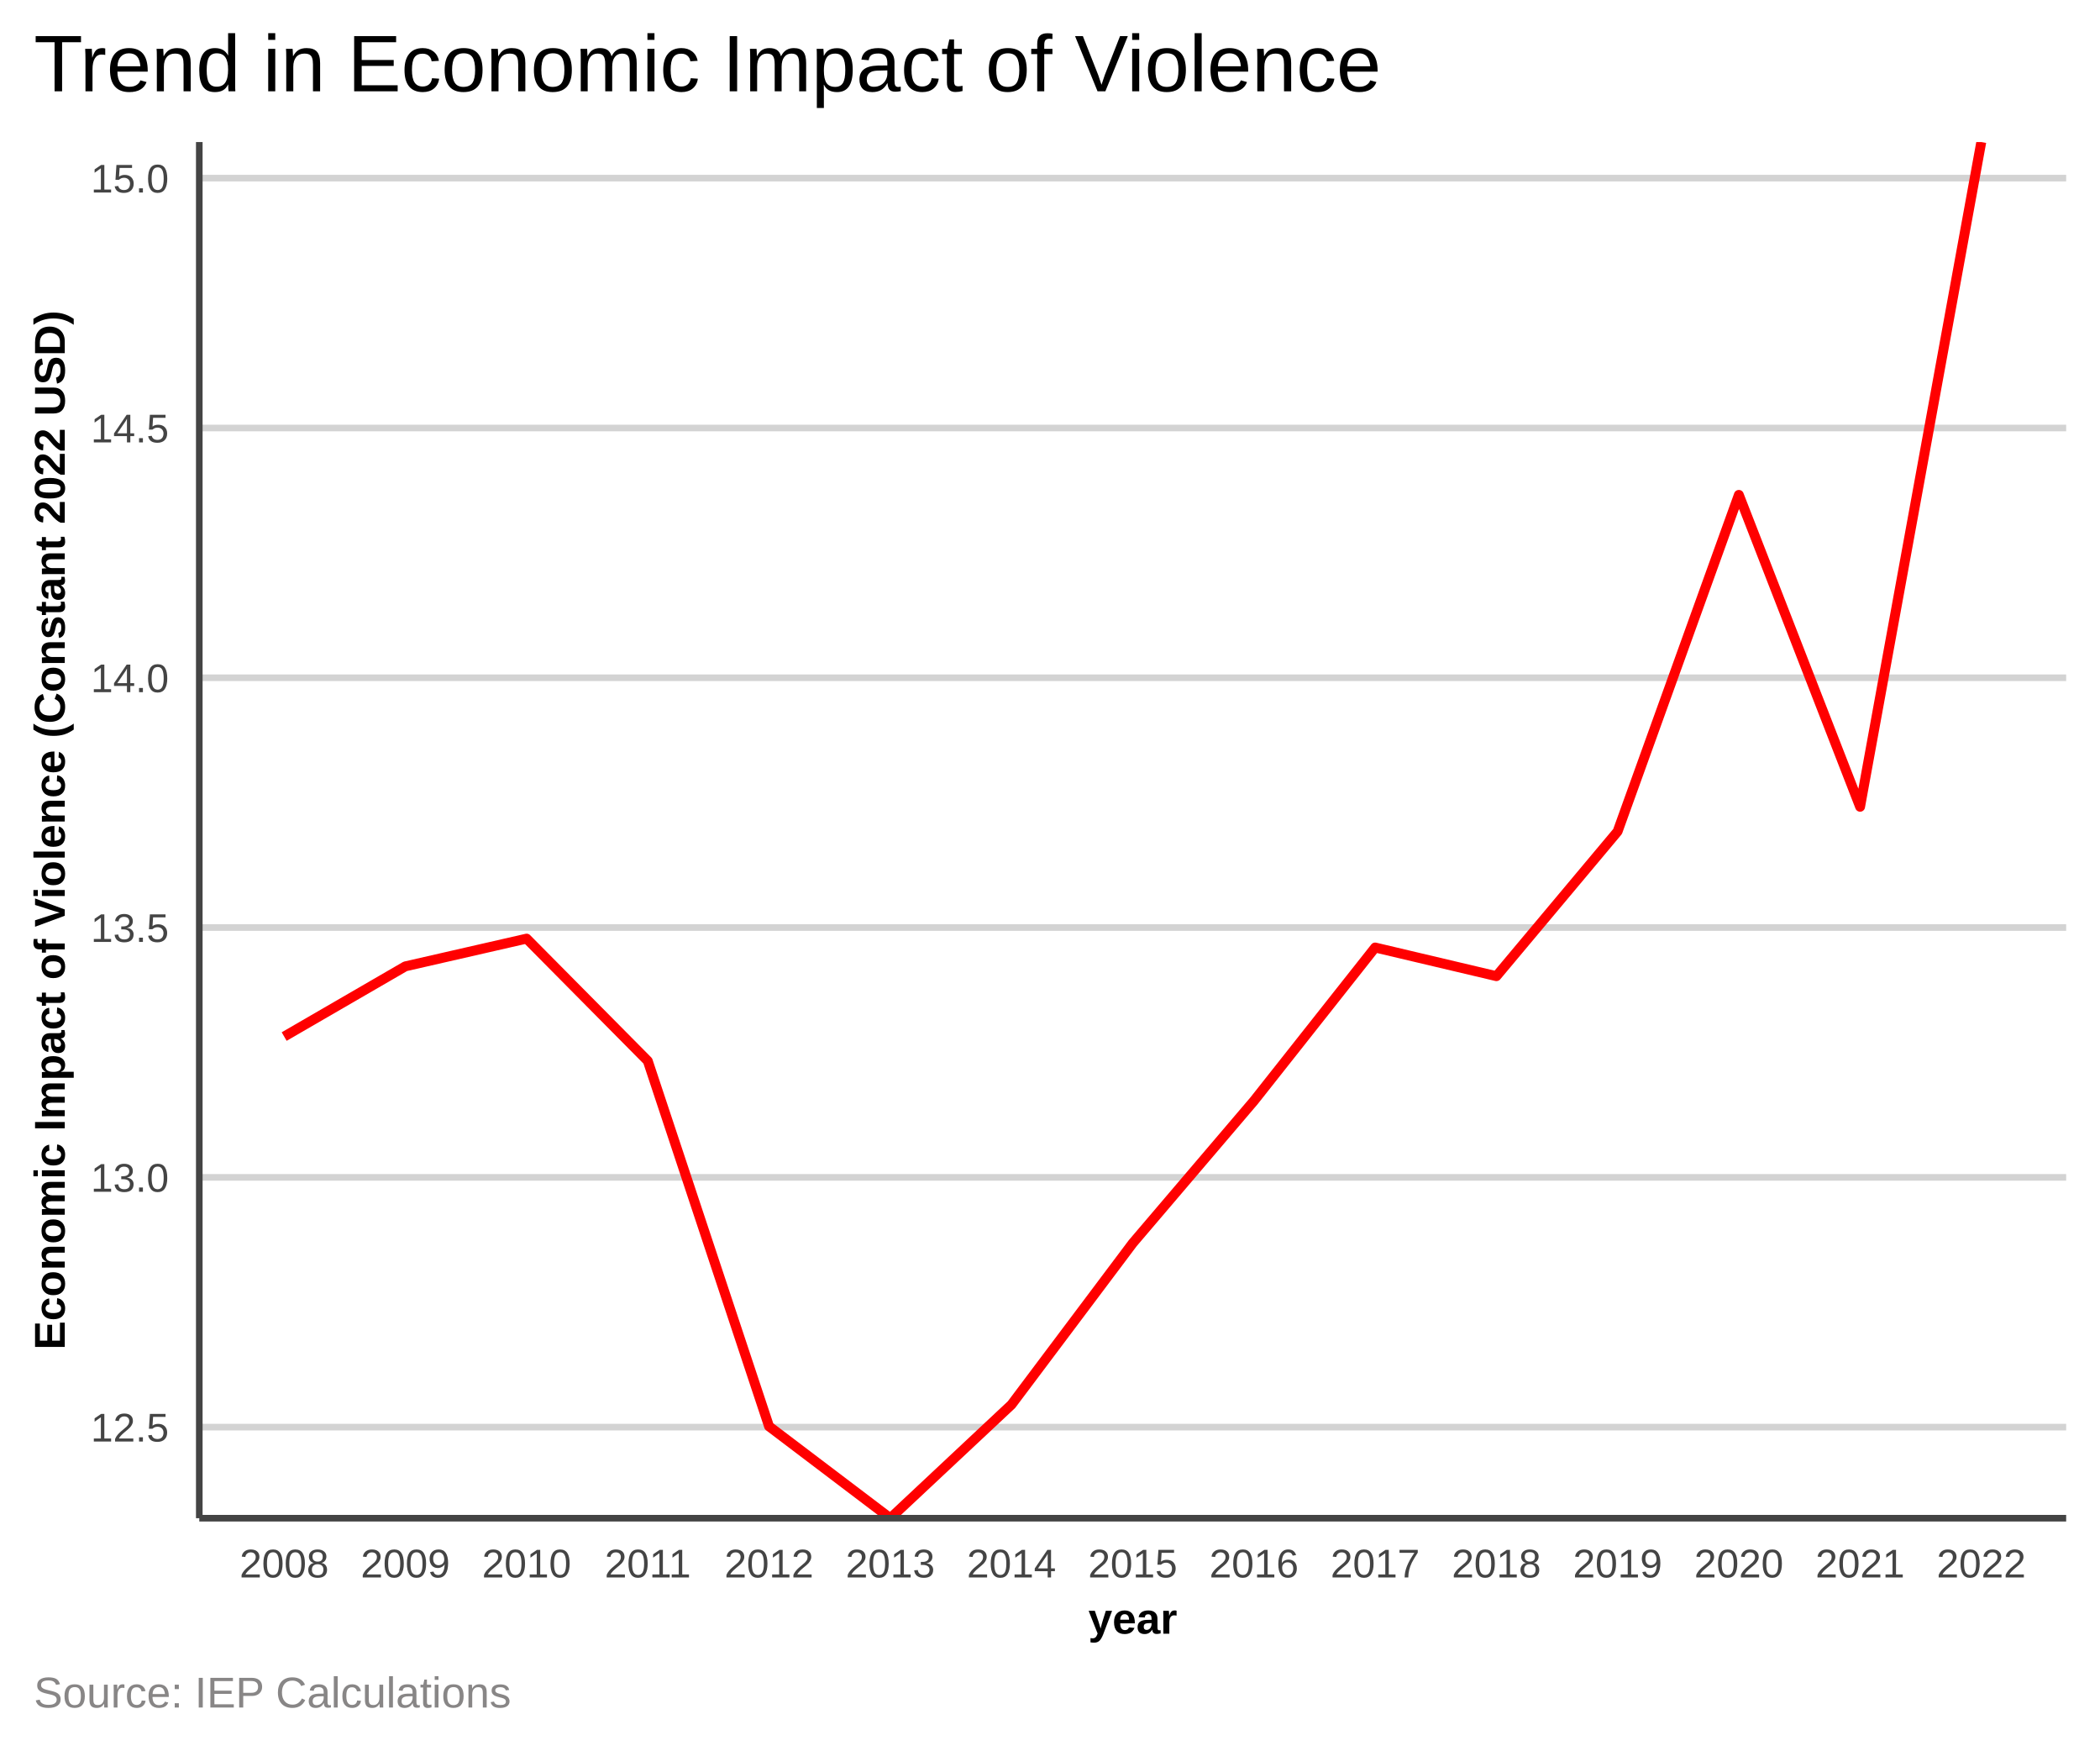
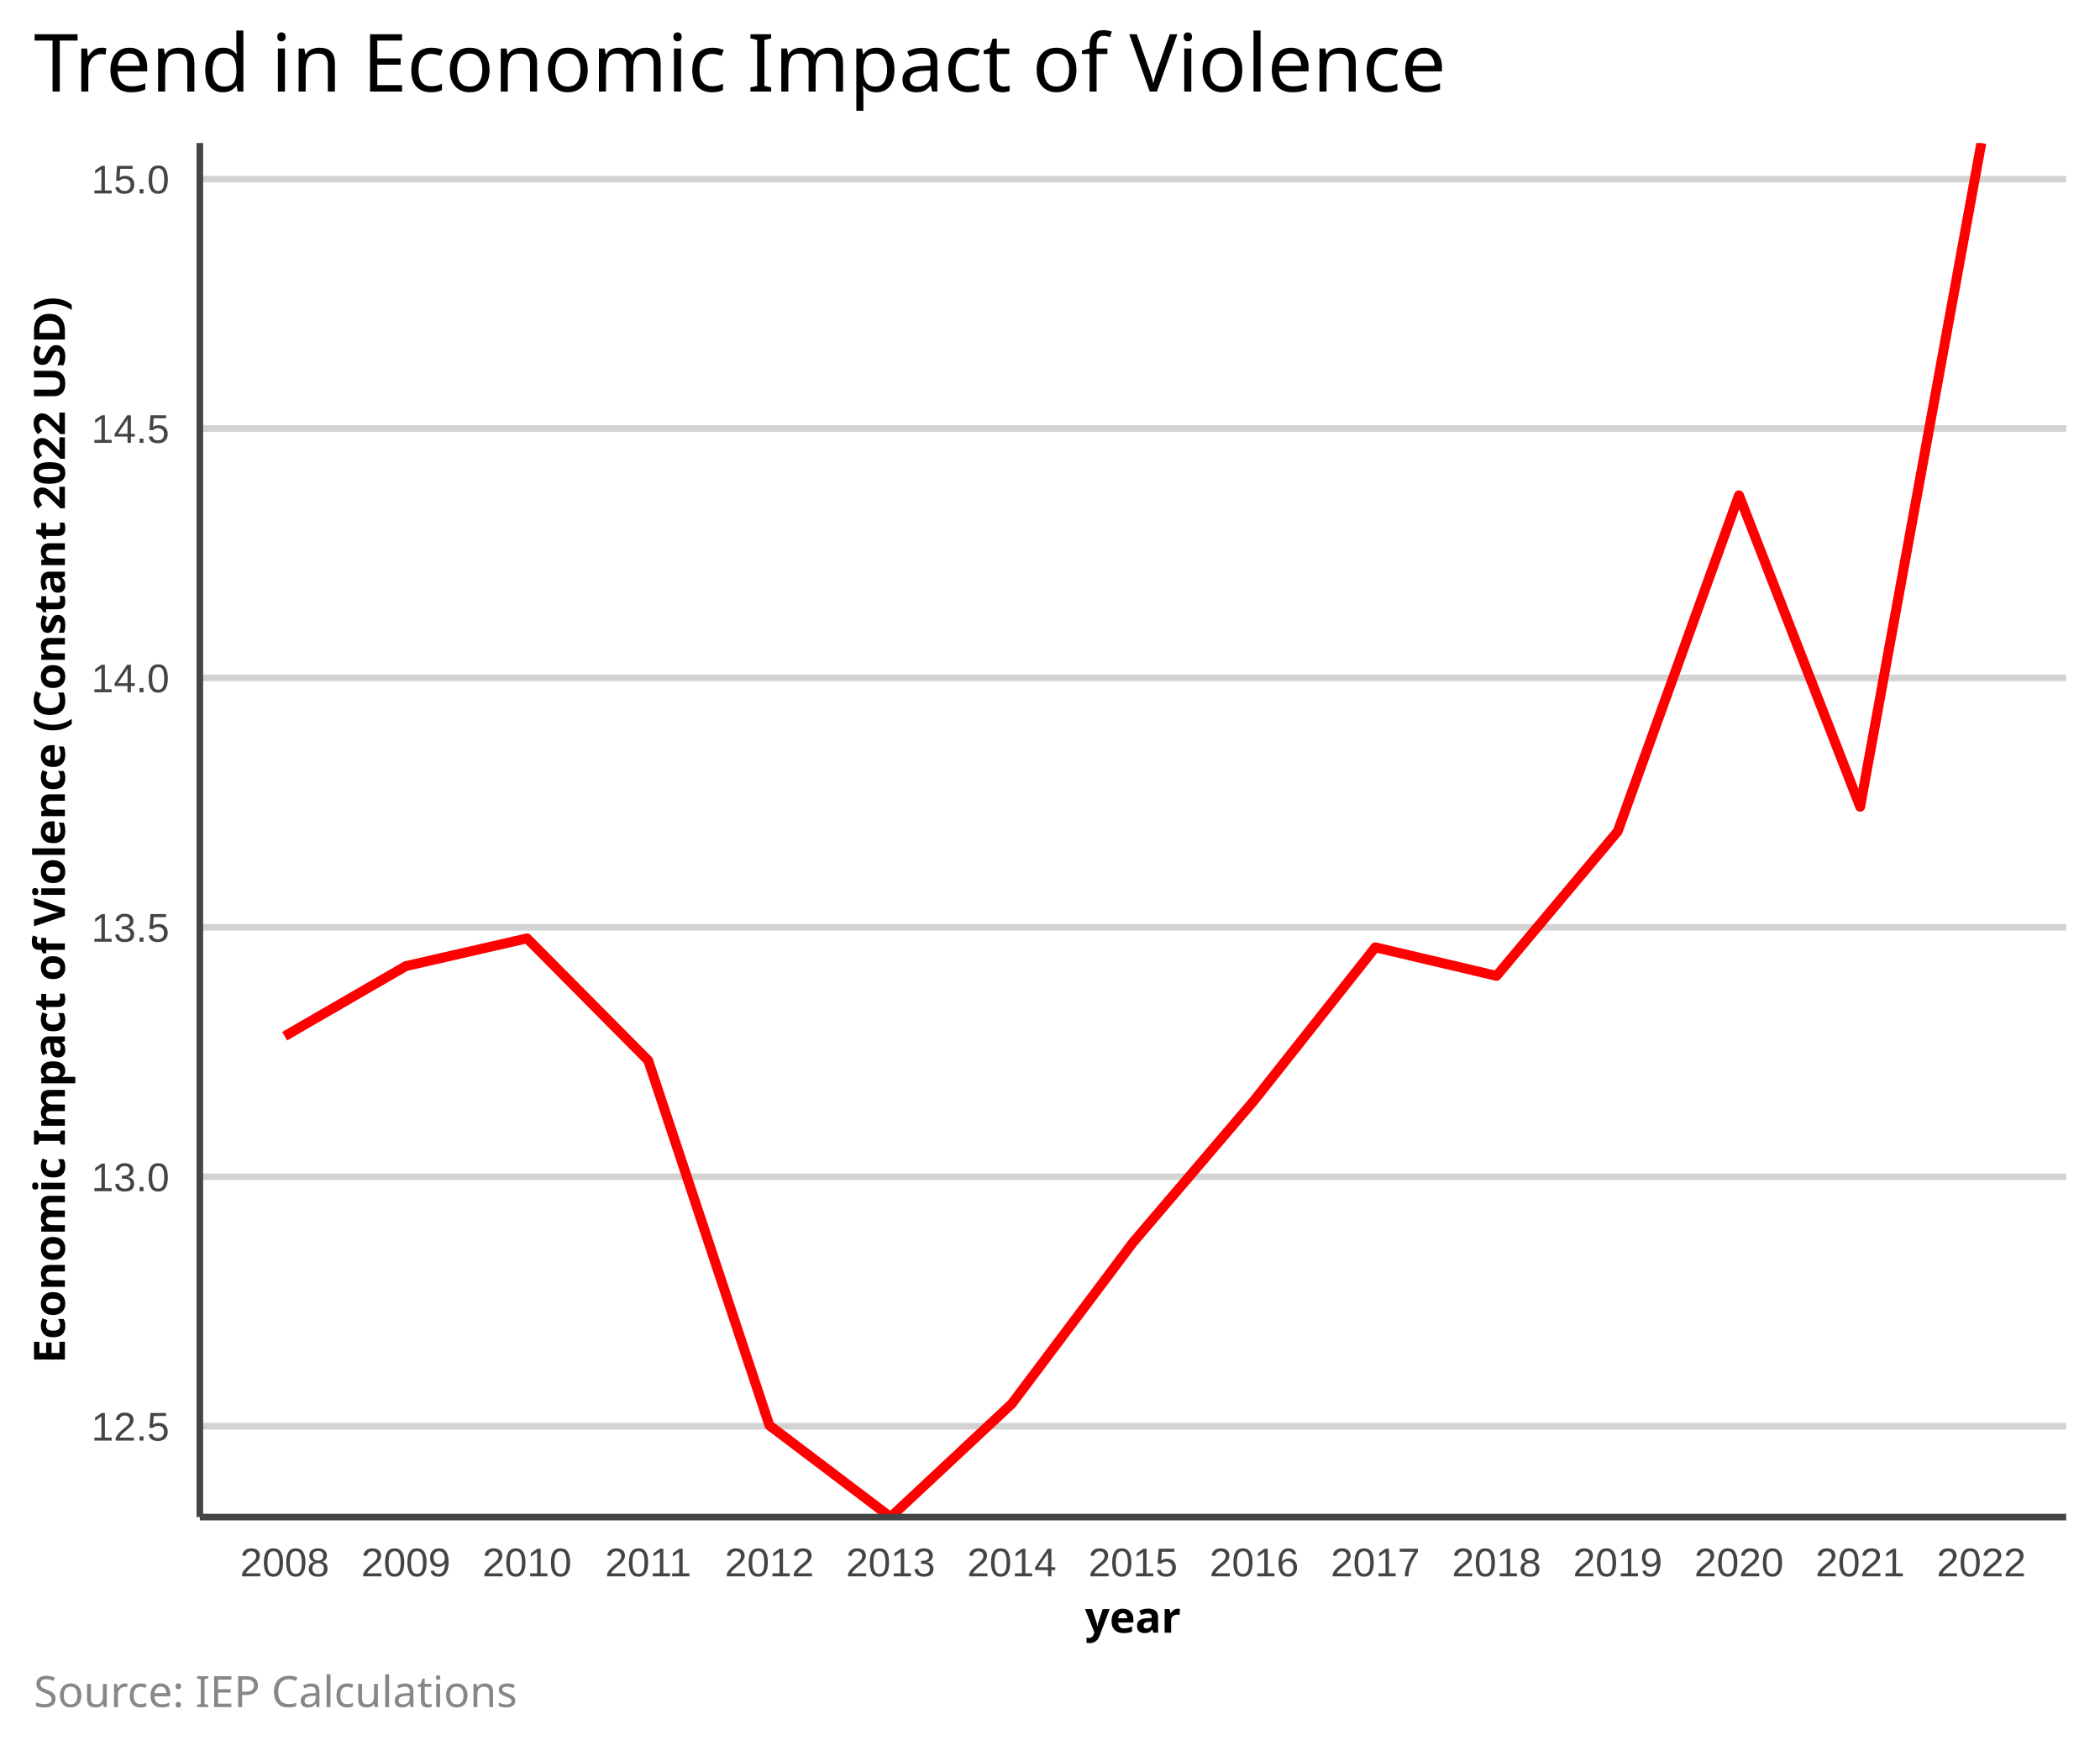
<svg xmlns="http://www.w3.org/2000/svg" class="svglite" width="340.16pt" height="283.46pt" viewBox="0 0 340.16 283.46">
  <defs>
    <style type="text/css">
    .svglite line, .svglite polyline, .svglite polygon, .svglite path, .svglite rect, .svglite circle {
      fill: none;
      stroke: #000000;
      stroke-linecap: round;
      stroke-linejoin: round;
      stroke-miterlimit: 10.00;
    }
    .svglite text {
      white-space: pre;
    }
  </style>
  </defs>
  <rect width="100%" height="100%" style="stroke: none; fill: none;" />
  <defs>
    <clipPath id="cpMC4wMHwzNDAuMTZ8MC4wMHwyODMuNDY=">
      <rect x="0.00" y="0.00" width="340.16" height="283.46" />
    </clipPath>
  </defs>
  <g clip-path="url(#cpMC4wMHwzNDAuMTZ8MC4wMHwyODMuNDY=)">
</g>
  <defs>
-     <clipPath id="cpMzIuMjh8MzM0LjY4fDIzLjAwfDI0NS44Ng==">
-       <rect x="32.28" y="23.00" width="302.40" height="222.85" />
+     <clipPath id="cpMzIuMzd8MzM0LjY4fDIzLjE2fDI0NS42OA==">
+       <rect x="32.37" y="23.16" width="302.31" height="222.53" />
    </clipPath>
  </defs>
-   <g clip-path="url(#cpMzIuMjh8MzM0LjY4fDIzLjAwfDI0NS44Ng==)">
-     <polyline points="32.28,231.11 334.68,231.11 " style="stroke-width: 1.07; stroke: #D3D3D3; stroke-linecap: butt;" />
-     <polyline points="32.28,190.66 334.68,190.66 " style="stroke-width: 1.07; stroke: #D3D3D3; stroke-linecap: butt;" />
-     <polyline points="32.28,150.21 334.68,150.21 " style="stroke-width: 1.07; stroke: #D3D3D3; stroke-linecap: butt;" />
-     <polyline points="32.28,109.76 334.68,109.76 " style="stroke-width: 1.07; stroke: #D3D3D3; stroke-linecap: butt;" />
-     <polyline points="32.28,69.31 334.68,69.31 " style="stroke-width: 1.07; stroke: #D3D3D3; stroke-linecap: butt;" />
-     <polyline points="32.28,28.85 334.68,28.85 " style="stroke-width: 1.07; stroke: #D3D3D3; stroke-linecap: butt;" />
-     <polyline points="46.03,167.86 65.66,156.49 85.30,152.00 104.93,171.81 124.57,230.98 144.21,245.86 163.84,227.47 183.48,201.32 203.12,178.27 222.75,153.44 242.39,158.08 262.02,134.65 281.66,80.14 301.30,130.65 320.93,23.00 " style="stroke-width: 1.60; stroke: #FF0000; stroke-linecap: butt;" />
+   <g clip-path="url(#cpMzIuMzd8MzM0LjY4fDIzLjE2fDI0NS42OA==)">
+     <polyline points="32.37,230.96 334.68,230.96 " style="stroke-width: 1.07; stroke: #D3D3D3; stroke-linecap: butt;" />
+     <polyline points="32.37,190.57 334.68,190.57 " style="stroke-width: 1.07; stroke: #D3D3D3; stroke-linecap: butt;" />
+     <polyline points="32.37,150.17 334.68,150.17 " style="stroke-width: 1.07; stroke: #D3D3D3; stroke-linecap: butt;" />
+     <polyline points="32.37,109.78 334.68,109.78 " style="stroke-width: 1.07; stroke: #D3D3D3; stroke-linecap: butt;" />
+     <polyline points="32.37,69.39 334.68,69.39 " style="stroke-width: 1.07; stroke: #D3D3D3; stroke-linecap: butt;" />
+     <polyline points="32.37,29.00 334.68,29.00 " style="stroke-width: 1.07; stroke: #D3D3D3; stroke-linecap: butt;" />
+     <polyline points="46.11,167.80 65.74,156.45 85.37,151.96 105.00,171.74 124.63,230.83 144.26,245.68 163.89,227.33 183.52,201.21 203.15,178.20 222.78,153.41 242.41,158.03 262.04,134.63 281.68,80.21 301.31,130.65 320.94,23.16 " style="stroke-width: 1.60; stroke: #FF0000; stroke-linecap: butt;" />
  </g>
  <g clip-path="url(#cpMC4wMHwzNDAuMTZ8MC4wMHwyODMuNDY=)">
-     <polyline points="32.28,245.86 32.28,23.00 " style="stroke-width: 1.07; stroke: #444444; stroke-linecap: butt;" />
-     <text x="27.35" y="233.44" text-anchor="end" style="font-size: 6.50px;fill: #444444; font-family: &quot;Arial&quot;;" textLength="12.65px" lengthAdjust="spacingAndGlyphs">12.5</text>
-     <text x="27.35" y="192.99" text-anchor="end" style="font-size: 6.50px;fill: #444444; font-family: &quot;Arial&quot;;" textLength="12.65px" lengthAdjust="spacingAndGlyphs">13.0</text>
-     <text x="27.35" y="152.54" text-anchor="end" style="font-size: 6.50px;fill: #444444; font-family: &quot;Arial&quot;;" textLength="12.65px" lengthAdjust="spacingAndGlyphs">13.5</text>
-     <text x="27.35" y="112.09" text-anchor="end" style="font-size: 6.50px;fill: #444444; font-family: &quot;Arial&quot;;" textLength="12.65px" lengthAdjust="spacingAndGlyphs">14.0</text>
-     <text x="27.35" y="71.64" text-anchor="end" style="font-size: 6.50px;fill: #444444; font-family: &quot;Arial&quot;;" textLength="12.65px" lengthAdjust="spacingAndGlyphs">14.5</text>
-     <text x="27.35" y="31.18" text-anchor="end" style="font-size: 6.50px;fill: #444444; font-family: &quot;Arial&quot;;" textLength="12.65px" lengthAdjust="spacingAndGlyphs">15.0</text>
-     <polyline points="32.28,245.86 334.68,245.86 " style="stroke-width: 1.07; stroke: #444444; stroke-linecap: butt;" />
-     <text x="46.03" y="255.45" text-anchor="middle" style="font-size: 6.50px;fill: #444444; font-family: &quot;Arial&quot;;" textLength="14.46px" lengthAdjust="spacingAndGlyphs">2008</text>
-     <text x="65.66" y="255.45" text-anchor="middle" style="font-size: 6.50px;fill: #444444; font-family: &quot;Arial&quot;;" textLength="14.46px" lengthAdjust="spacingAndGlyphs">2009</text>
-     <text x="85.30" y="255.45" text-anchor="middle" style="font-size: 6.50px;fill: #444444; font-family: &quot;Arial&quot;;" textLength="14.46px" lengthAdjust="spacingAndGlyphs">2010</text>
-     <text x="104.93" y="255.45" text-anchor="middle" style="font-size: 6.50px;fill: #444444; font-family: &quot;Arial&quot;;" textLength="13.98px" lengthAdjust="spacingAndGlyphs">2011</text>
-     <text x="124.57" y="255.45" text-anchor="middle" style="font-size: 6.50px;fill: #444444; font-family: &quot;Arial&quot;;" textLength="14.46px" lengthAdjust="spacingAndGlyphs">2012</text>
-     <text x="144.21" y="255.45" text-anchor="middle" style="font-size: 6.50px;fill: #444444; font-family: &quot;Arial&quot;;" textLength="14.46px" lengthAdjust="spacingAndGlyphs">2013</text>
-     <text x="163.84" y="255.45" text-anchor="middle" style="font-size: 6.50px;fill: #444444; font-family: &quot;Arial&quot;;" textLength="14.46px" lengthAdjust="spacingAndGlyphs">2014</text>
-     <text x="183.48" y="255.45" text-anchor="middle" style="font-size: 6.50px;fill: #444444; font-family: &quot;Arial&quot;;" textLength="14.46px" lengthAdjust="spacingAndGlyphs">2015</text>
-     <text x="203.12" y="255.45" text-anchor="middle" style="font-size: 6.50px;fill: #444444; font-family: &quot;Arial&quot;;" textLength="14.46px" lengthAdjust="spacingAndGlyphs">2016</text>
-     <text x="222.75" y="255.45" text-anchor="middle" style="font-size: 6.50px;fill: #444444; font-family: &quot;Arial&quot;;" textLength="14.46px" lengthAdjust="spacingAndGlyphs">2017</text>
-     <text x="242.39" y="255.45" text-anchor="middle" style="font-size: 6.50px;fill: #444444; font-family: &quot;Arial&quot;;" textLength="14.46px" lengthAdjust="spacingAndGlyphs">2018</text>
-     <text x="262.02" y="255.45" text-anchor="middle" style="font-size: 6.50px;fill: #444444; font-family: &quot;Arial&quot;;" textLength="14.46px" lengthAdjust="spacingAndGlyphs">2019</text>
-     <text x="281.66" y="255.45" text-anchor="middle" style="font-size: 6.50px;fill: #444444; font-family: &quot;Arial&quot;;" textLength="14.46px" lengthAdjust="spacingAndGlyphs">2020</text>
-     <text x="301.30" y="255.45" text-anchor="middle" style="font-size: 6.50px;fill: #444444; font-family: &quot;Arial&quot;;" textLength="14.46px" lengthAdjust="spacingAndGlyphs">2021</text>
-     <text x="320.93" y="255.45" text-anchor="middle" style="font-size: 6.50px;fill: #444444; font-family: &quot;Arial&quot;;" textLength="14.46px" lengthAdjust="spacingAndGlyphs">2022</text>
-     <text x="183.48" y="264.56" text-anchor="middle" style="font-size: 7.00px; font-weight: bold; font-family: &quot;Arial&quot;;" textLength="14.41px" lengthAdjust="spacingAndGlyphs">year</text>
-     <text transform="translate(10.49,134.43) rotate(-90)" text-anchor="middle" style="font-size: 7.00px; font-weight: bold; font-family: &quot;Arial&quot;;" textLength="168.31px" lengthAdjust="spacingAndGlyphs">Economic Impact of Violence (Constant 2022 USD)</text>
-     <text x="5.48" y="14.79" style="font-size: 13.00px; font-family: &quot;Arial&quot;;" textLength="218.23px" lengthAdjust="spacingAndGlyphs">Trend in Economic Impact of Violence</text>
-     <text x="5.48" y="276.52" style="font-size: 7.00px;fill: #888686; font-family: &quot;Arial&quot;;" textLength="77.30px" lengthAdjust="spacingAndGlyphs">Source: IEP Calculations</text>
+     <polyline points="32.37,245.68 32.37,23.16 " style="stroke-width: 1.07; stroke: #444444; stroke-linecap: butt;" />
+     <text x="27.44" y="233.29" text-anchor="end" style="font-size: 6.50px;fill: #444444; font-family: &quot;Arial&quot;;" textLength="12.65px" lengthAdjust="spacingAndGlyphs">12.5</text>
+     <text x="27.44" y="192.90" text-anchor="end" style="font-size: 6.50px;fill: #444444; font-family: &quot;Arial&quot;;" textLength="12.65px" lengthAdjust="spacingAndGlyphs">13.0</text>
+     <text x="27.44" y="152.50" text-anchor="end" style="font-size: 6.50px;fill: #444444; font-family: &quot;Arial&quot;;" textLength="12.65px" lengthAdjust="spacingAndGlyphs">13.5</text>
+     <text x="27.44" y="112.11" text-anchor="end" style="font-size: 6.50px;fill: #444444; font-family: &quot;Arial&quot;;" textLength="12.65px" lengthAdjust="spacingAndGlyphs">14.0</text>
+     <text x="27.44" y="71.72" text-anchor="end" style="font-size: 6.50px;fill: #444444; font-family: &quot;Arial&quot;;" textLength="12.65px" lengthAdjust="spacingAndGlyphs">14.5</text>
+     <text x="27.44" y="31.33" text-anchor="end" style="font-size: 6.50px;fill: #444444; font-family: &quot;Arial&quot;;" textLength="12.65px" lengthAdjust="spacingAndGlyphs">15.0</text>
+     <polyline points="32.37,245.68 334.68,245.68 " style="stroke-width: 1.07; stroke: #444444; stroke-linecap: butt;" />
+     <text x="46.11" y="255.27" text-anchor="middle" style="font-size: 6.50px;fill: #444444; font-family: &quot;Arial&quot;;" textLength="14.46px" lengthAdjust="spacingAndGlyphs">2008</text>
+     <text x="65.74" y="255.27" text-anchor="middle" style="font-size: 6.50px;fill: #444444; font-family: &quot;Arial&quot;;" textLength="14.46px" lengthAdjust="spacingAndGlyphs">2009</text>
+     <text x="85.37" y="255.27" text-anchor="middle" style="font-size: 6.50px;fill: #444444; font-family: &quot;Arial&quot;;" textLength="14.46px" lengthAdjust="spacingAndGlyphs">2010</text>
+     <text x="105.00" y="255.27" text-anchor="middle" style="font-size: 6.50px;fill: #444444; font-family: &quot;Arial&quot;;" textLength="13.98px" lengthAdjust="spacingAndGlyphs">2011</text>
+     <text x="124.63" y="255.27" text-anchor="middle" style="font-size: 6.50px;fill: #444444; font-family: &quot;Arial&quot;;" textLength="14.46px" lengthAdjust="spacingAndGlyphs">2012</text>
+     <text x="144.26" y="255.27" text-anchor="middle" style="font-size: 6.50px;fill: #444444; font-family: &quot;Arial&quot;;" textLength="14.46px" lengthAdjust="spacingAndGlyphs">2013</text>
+     <text x="163.89" y="255.27" text-anchor="middle" style="font-size: 6.50px;fill: #444444; font-family: &quot;Arial&quot;;" textLength="14.46px" lengthAdjust="spacingAndGlyphs">2014</text>
+     <text x="183.52" y="255.27" text-anchor="middle" style="font-size: 6.50px;fill: #444444; font-family: &quot;Arial&quot;;" textLength="14.46px" lengthAdjust="spacingAndGlyphs">2015</text>
+     <text x="203.15" y="255.27" text-anchor="middle" style="font-size: 6.50px;fill: #444444; font-family: &quot;Arial&quot;;" textLength="14.46px" lengthAdjust="spacingAndGlyphs">2016</text>
+     <text x="222.78" y="255.27" text-anchor="middle" style="font-size: 6.50px;fill: #444444; font-family: &quot;Arial&quot;;" textLength="14.46px" lengthAdjust="spacingAndGlyphs">2017</text>
+     <text x="242.41" y="255.27" text-anchor="middle" style="font-size: 6.50px;fill: #444444; font-family: &quot;Arial&quot;;" textLength="14.46px" lengthAdjust="spacingAndGlyphs">2018</text>
+     <text x="262.04" y="255.27" text-anchor="middle" style="font-size: 6.50px;fill: #444444; font-family: &quot;Arial&quot;;" textLength="14.46px" lengthAdjust="spacingAndGlyphs">2019</text>
+     <text x="281.68" y="255.27" text-anchor="middle" style="font-size: 6.50px;fill: #444444; font-family: &quot;Arial&quot;;" textLength="14.46px" lengthAdjust="spacingAndGlyphs">2020</text>
+     <text x="301.31" y="255.27" text-anchor="middle" style="font-size: 6.50px;fill: #444444; font-family: &quot;Arial&quot;;" textLength="14.46px" lengthAdjust="spacingAndGlyphs">2021</text>
+     <text x="320.94" y="255.27" text-anchor="middle" style="font-size: 6.50px;fill: #444444; font-family: &quot;Arial&quot;;" textLength="14.46px" lengthAdjust="spacingAndGlyphs">2022</text>
+     <text x="183.52" y="264.40" text-anchor="middle" style="font-size: 7.00px; font-weight: bold; font-family: &quot;Helvetica LT Pro&quot;;" textLength="14.39px" lengthAdjust="spacingAndGlyphs">year</text>
+     <text transform="translate(10.51,134.42) rotate(-90)" text-anchor="middle" style="font-size: 7.00px; font-weight: bold; font-family: &quot;Helvetica LT Pro&quot;;" textLength="168.39px" lengthAdjust="spacingAndGlyphs">Economic Impact of Violence (Constant 2022 USD)</text>
+     <text x="5.48" y="14.82" style="font-size: 13.00px; font-family: &quot;Helvetica LT Pro&quot;;" textLength="218.91px" lengthAdjust="spacingAndGlyphs">Trend in Economic Impact of Violence</text>
+     <text x="5.48" y="276.44" style="font-size: 7.00px;fill: #888686; font-family: &quot;Helvetica LT Pro&quot;;" textLength="77.44px" lengthAdjust="spacingAndGlyphs">Source: IEP Calculations</text>
  </g>
</svg>
